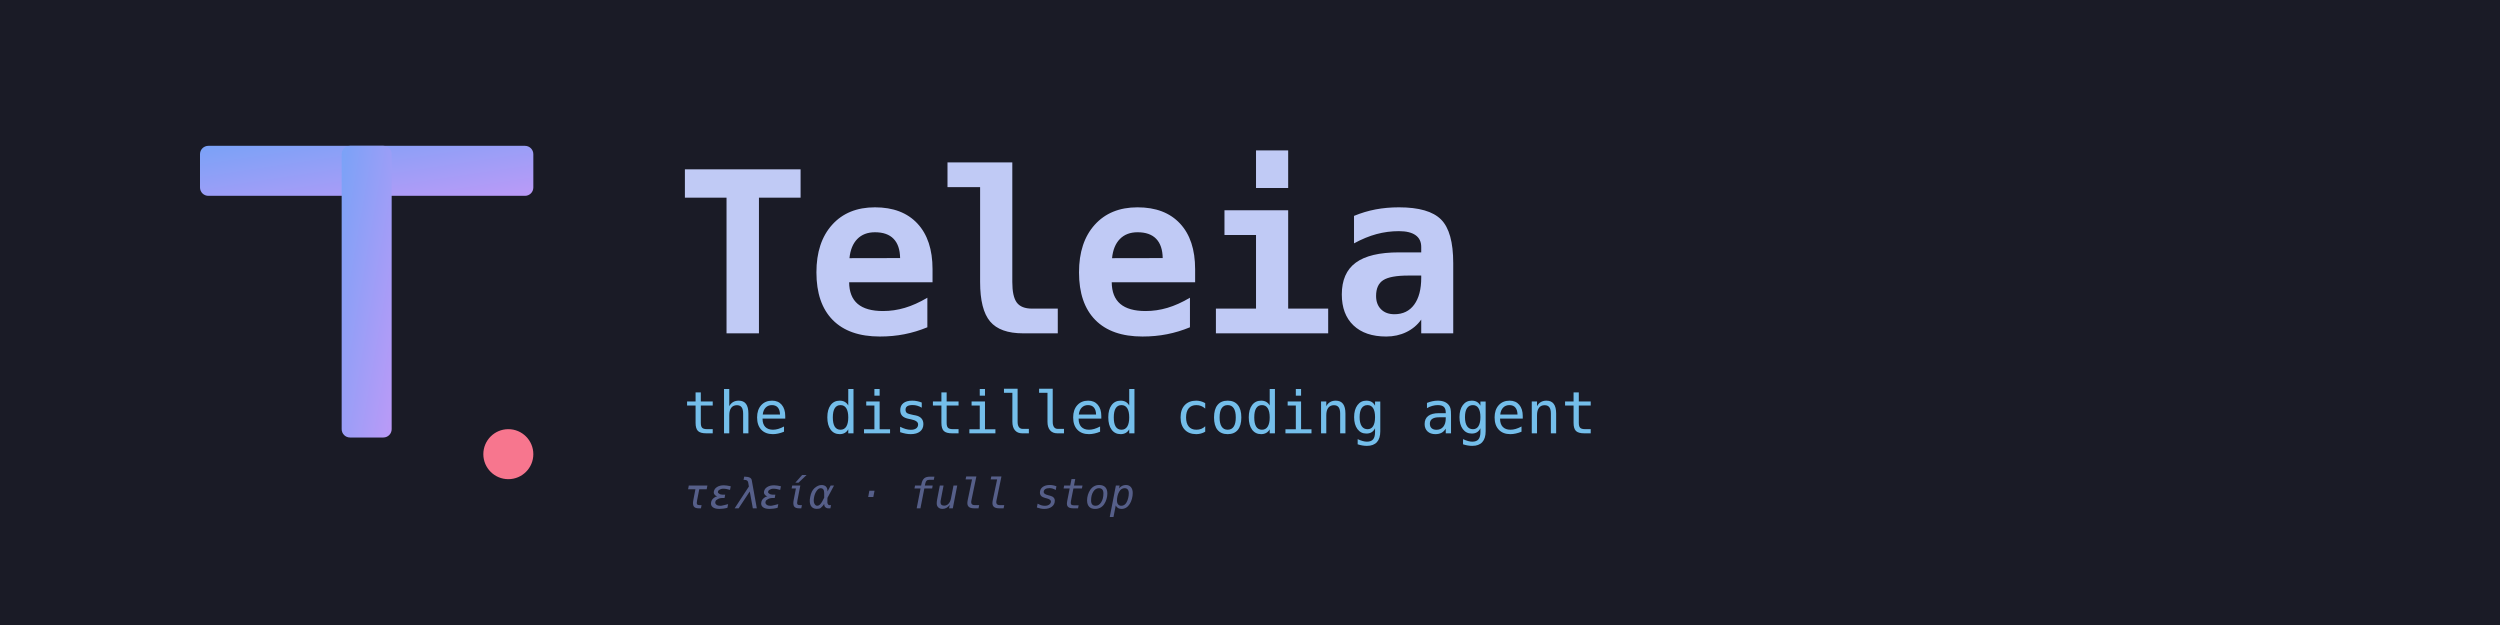
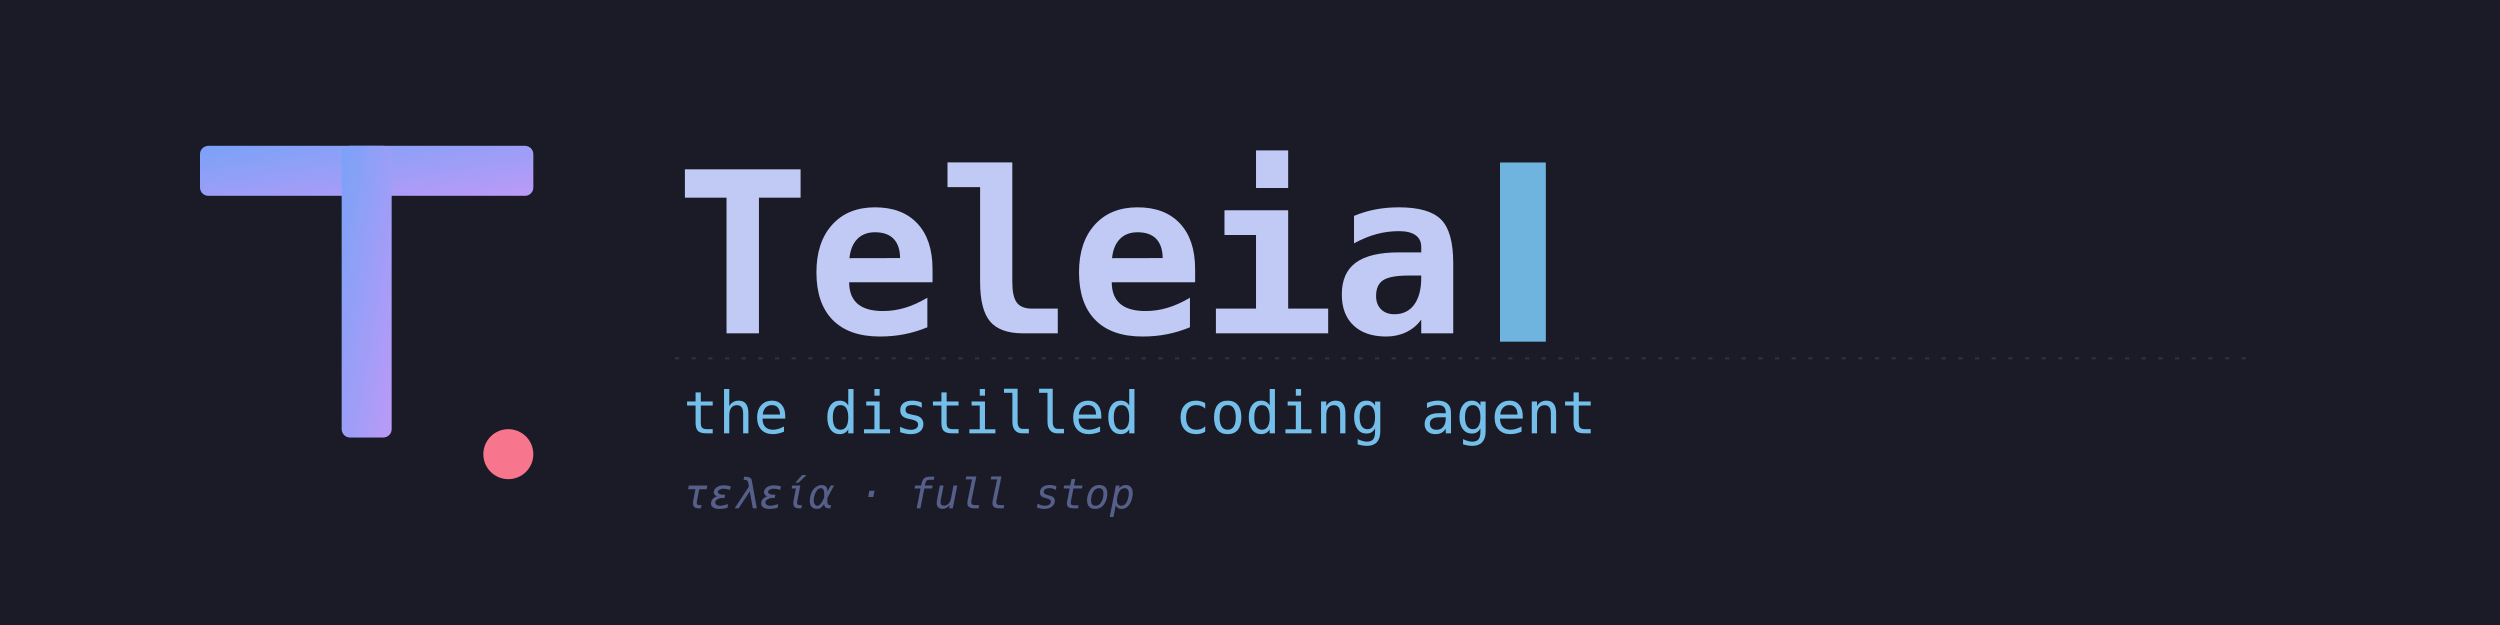
<svg xmlns="http://www.w3.org/2000/svg" viewBox="0 0 1200 300" role="img" aria-label="Teleia — the distilled coding agent">
  <defs>
    <linearGradient id="t" x1="0" y1="0" x2="1" y2="1">
      <stop offset="0" stop-color="#7aa2f7" />
      <stop offset="1" stop-color="#bb9af7" />
      <animateTransform attributeName="gradientTransform" type="rotate" from="0 0.5 0.5" to="360 0.5 0.5" dur="18s" repeatCount="indefinite" />
    </linearGradient>
    <linearGradient id="sweep" x1="0" y1="0" x2="1" y2="0">
      <stop offset="0" stop-color="#7dcfff" stop-opacity="0" />
-       <stop offset="0.5" stop-color="#7dcfff" stop-opacity="0.65" />
+       <stop offset="0.5" stop-color="#7dcfff" stop-opacity="0.7" />
      <stop offset="1" stop-color="#7dcfff" stop-opacity="0" />
    </linearGradient>
    <clipPath id="word">
      <text x="324" y="160" font-size="108" font-weight="700" letter-spacing="-2" font-family="Iosevka, 'JetBrains Mono', 'IBM Plex Mono', Menlo, monospace">Teleia</text>
    </clipPath>
  </defs>
  <rect width="1200" height="300" fill="#1a1b26" />
+   <line x1="324" y1="172" x2="1080" y2="172" stroke="#414868" stroke-width="1" stroke-dasharray="2 6" opacity="0.5" />
  <g transform="translate(96 70)">
    <g fill="url(#t)">
      <rect x="0" y="0" width="160" height="24" rx="4" />
      <rect x="68" y="0" width="24" height="140" rx="4" />
    </g>
    <circle cx="148" cy="148" r="12" fill="#f7768e">
      <animate attributeName="opacity" values="1;1;0;0;1" keyTimes="0;0.5;0.5;1;1" dur="1.06s" repeatCount="indefinite" />
    </circle>
  </g>
  <g font-family="Iosevka, 'JetBrains Mono', 'IBM Plex Mono', Menlo, monospace">
    <text x="324" y="160" font-size="108" font-weight="700" letter-spacing="-2" fill="#c0caf5">Teleia</text>
+     <rect x="720" y="78" width="22" height="86" fill="#7dcfff" opacity="0.85">
+       <animate attributeName="opacity" values="0.85;0.85;0;0;0.85" keyTimes="0;0.5;0.5;1;1" dur="1.06s" repeatCount="indefinite" />
+     </rect>
    <g clip-path="url(#word)">
      <rect x="-300" y="60" width="200" height="140" fill="url(#sweep)">
        <animate attributeName="x" from="-300" to="700" dur="5.5s" begin="1s" repeatCount="indefinite" />
      </rect>
    </g>
    <text x="328" y="208" font-size="28" fill="#7dcfff" opacity="0.9">the distilled coding agent</text>
    <text x="328" y="244" font-size="20" fill="#565f89" font-style="italic">τελεία · full stop</text>
  </g>
</svg>
